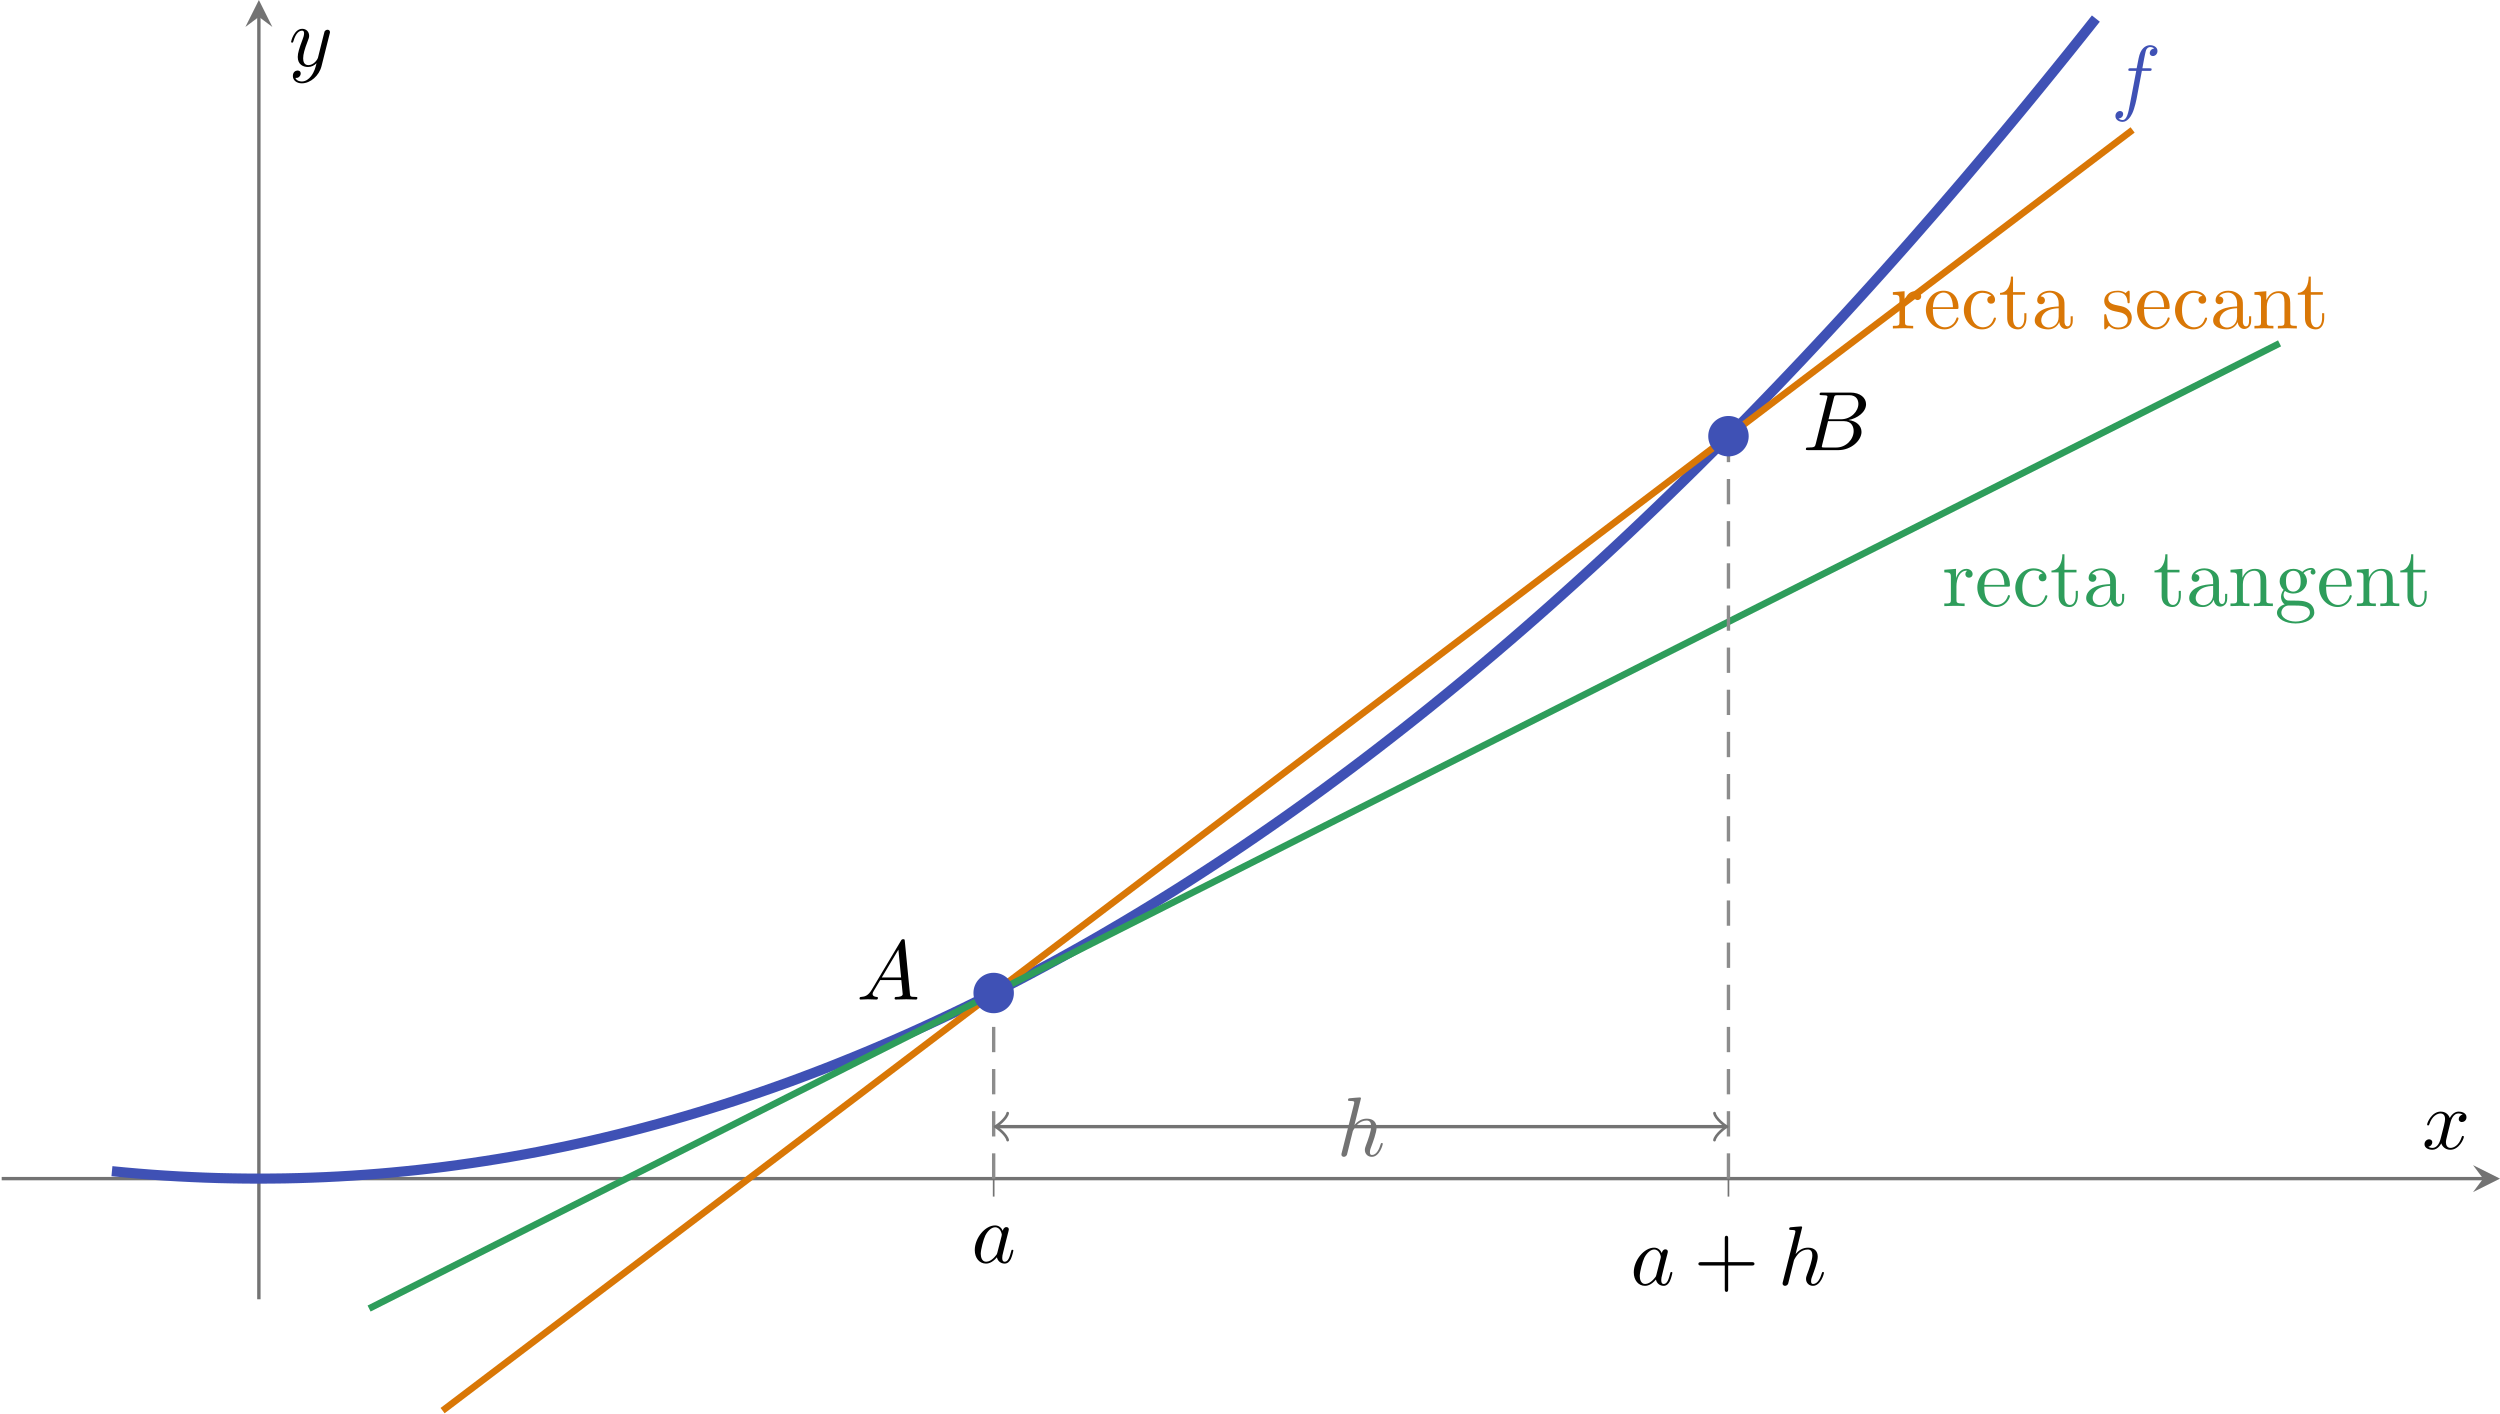
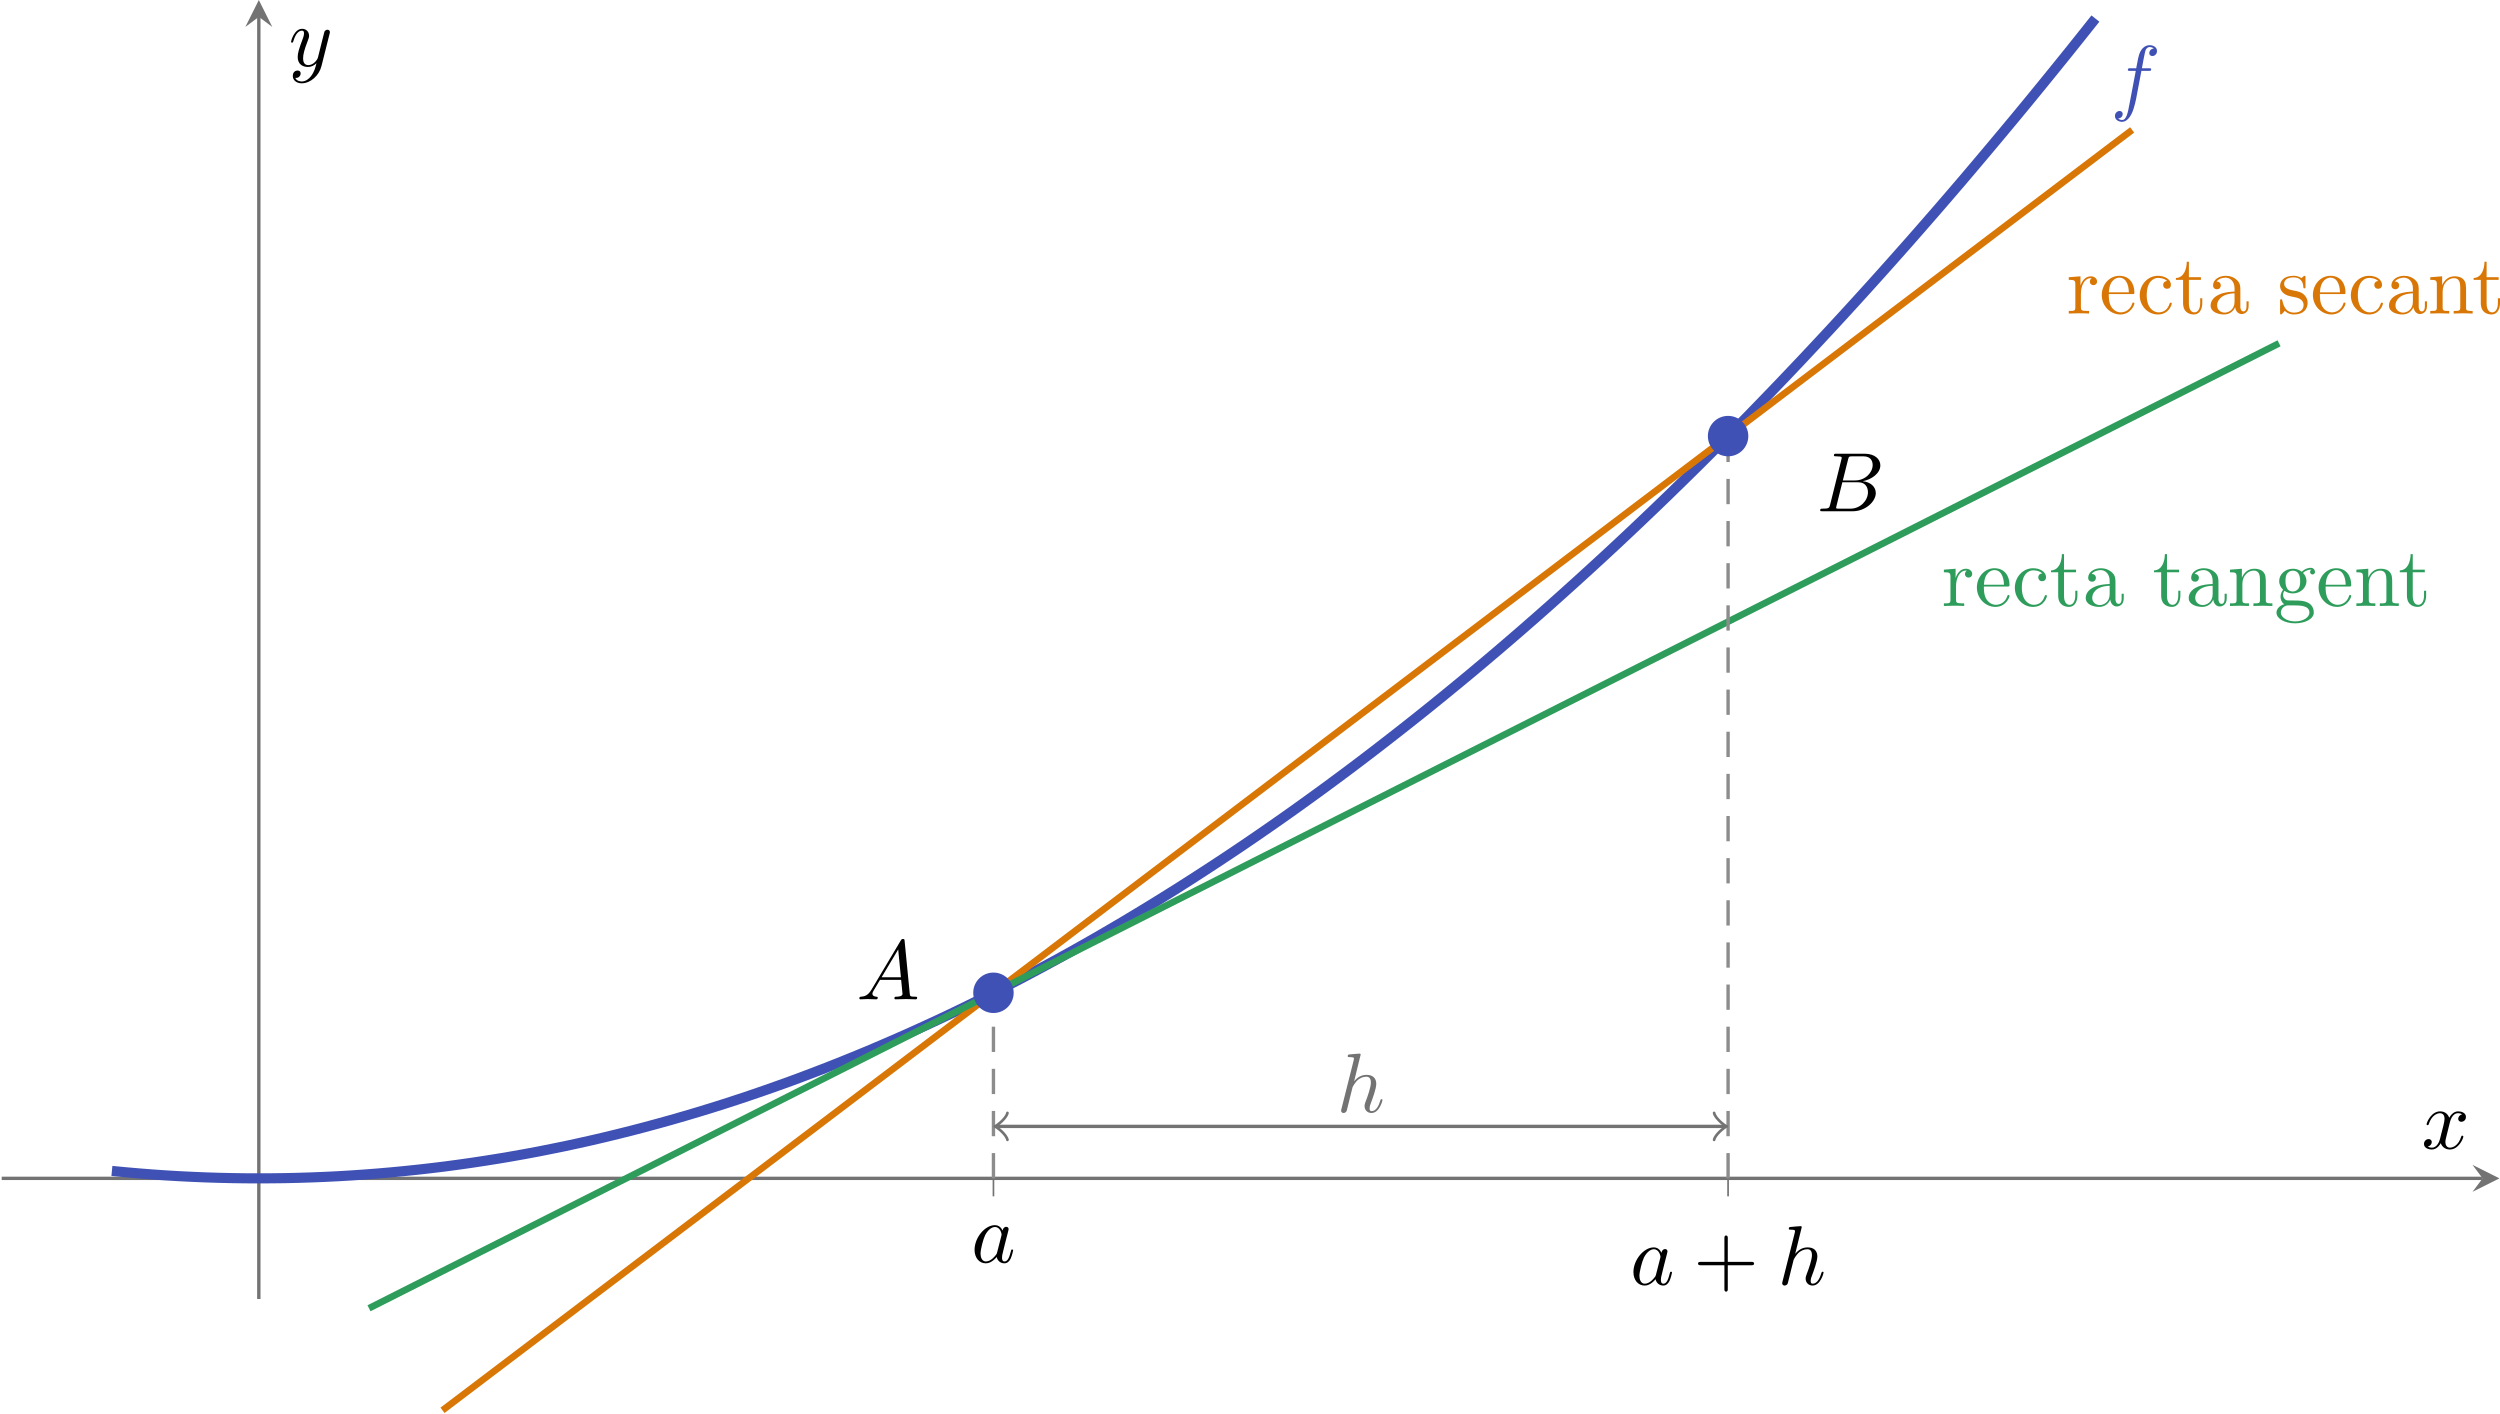
- <svg xmlns="http://www.w3.org/2000/svg" xmlns:xlink="http://www.w3.org/1999/xlink" version="1.1" width="295.524pt" height="167.148pt" viewBox="-67.02 -66.82 295.524 167.148">
+ <svg xmlns="http://www.w3.org/2000/svg" xmlns:xlink="http://www.w3.org/1999/xlink" version="1.1" width="295.588pt" height="167.148pt" viewBox="-67.02 -66.82 295.588 167.148">
  <defs>
    <path id="g0-65" d="M1.783-1.146C1.385-.478 .996-.339 .558-.309C.438-.299 .349-.299 .349-.11C.349-.05 .399 0 .478 0C.747 0 1.056-.03 1.335-.03C1.664-.03 2.012 0 2.331 0C2.391 0 2.521 0 2.521-.189C2.521-.299 2.431-.309 2.361-.309C2.132-.329 1.893-.408 1.893-.658C1.893-.777 1.953-.887 2.032-1.026L2.79-2.301H5.29C5.31-2.092 5.45-.737 5.45-.638C5.45-.339 4.932-.309 4.732-.309C4.593-.309 4.493-.309 4.493-.11C4.493 0 4.613 0 4.633 0C5.041 0 5.469-.03 5.878-.03C6.127-.03 6.755 0 7.004 0C7.064 0 7.183 0 7.183-.199C7.183-.309 7.083-.309 6.954-.309C6.336-.309 6.336-.379 6.306-.667L5.699-6.894C5.679-7.093 5.679-7.133 5.509-7.133C5.35-7.133 5.31-7.064 5.25-6.964L1.783-1.146ZM2.979-2.61L4.941-5.898L5.26-2.61H2.979Z" />
    <path id="g0-66" d="M1.594-.777C1.494-.389 1.474-.309 .687-.309C.518-.309 .418-.309 .418-.11C.418 0 .508 0 .687 0H4.244C5.818 0 6.994-1.176 6.994-2.152C6.994-2.869 6.416-3.447 5.45-3.557C6.486-3.746 7.532-4.483 7.532-5.43C7.532-6.167 6.874-6.804 5.679-6.804H2.331C2.142-6.804 2.042-6.804 2.042-6.605C2.042-6.496 2.132-6.496 2.321-6.496C2.341-6.496 2.531-6.496 2.7-6.476C2.879-6.456 2.969-6.446 2.969-6.316C2.969-6.276 2.959-6.247 2.929-6.127L1.594-.777ZM3.098-3.646L3.716-6.117C3.806-6.466 3.826-6.496 4.254-6.496H5.539C6.416-6.496 6.625-5.908 6.625-5.469C6.625-4.593 5.768-3.646 4.553-3.646H3.098ZM2.65-.309C2.511-.309 2.491-.309 2.431-.319C2.331-.329 2.301-.339 2.301-.418C2.301-.448 2.301-.468 2.351-.648L3.039-3.427H4.922C5.878-3.427 6.067-2.69 6.067-2.262C6.067-1.275 5.181-.309 4.005-.309H2.65Z" />
    <path id="g0-97" d="M3.716-3.766C3.537-4.134 3.248-4.403 2.8-4.403C1.634-4.403 .399-2.939 .399-1.484C.399-.548 .946 .11 1.724 .11C1.923 .11 2.421 .07 3.019-.638C3.098-.219 3.447 .11 3.925 .11C4.274 .11 4.503-.12 4.663-.438C4.832-.797 4.961-1.405 4.961-1.425C4.961-1.524 4.872-1.524 4.842-1.524C4.742-1.524 4.732-1.484 4.702-1.345C4.533-.697 4.354-.11 3.945-.11C3.676-.11 3.646-.369 3.646-.568C3.646-.787 3.666-.867 3.776-1.305C3.885-1.724 3.905-1.823 3.995-2.202L4.354-3.597C4.423-3.875 4.423-3.895 4.423-3.935C4.423-4.105 4.304-4.204 4.134-4.204C3.895-4.204 3.746-3.985 3.716-3.766ZM3.068-1.186C3.019-1.006 3.019-.986 2.869-.817C2.431-.269 2.022-.11 1.743-.11C1.245-.11 1.106-.658 1.106-1.046C1.106-1.544 1.425-2.77 1.654-3.228C1.963-3.816 2.411-4.184 2.809-4.184C3.457-4.184 3.597-3.367 3.597-3.308S3.577-3.188 3.567-3.138L3.068-1.186Z" />
    <path id="g0-102" d="M3.656-3.985H4.513C4.712-3.985 4.812-3.985 4.812-4.184C4.812-4.294 4.712-4.294 4.543-4.294H3.716L3.925-5.43C3.965-5.639 4.105-6.346 4.164-6.466C4.254-6.655 4.423-6.804 4.633-6.804C4.672-6.804 4.932-6.804 5.121-6.625C4.682-6.585 4.583-6.237 4.583-6.087C4.583-5.858 4.762-5.738 4.951-5.738C5.21-5.738 5.499-5.958 5.499-6.336C5.499-6.795 5.041-7.024 4.633-7.024C4.294-7.024 3.666-6.844 3.367-5.858C3.308-5.649 3.278-5.549 3.039-4.294H2.351C2.162-4.294 2.052-4.294 2.052-4.105C2.052-3.985 2.142-3.985 2.331-3.985H2.989L2.242-.05C2.062 .917 1.893 1.823 1.375 1.823C1.335 1.823 1.086 1.823 .897 1.644C1.355 1.614 1.445 1.255 1.445 1.106C1.445 .877 1.265 .757 1.076 .757C.817 .757 .528 .976 .528 1.355C.528 1.803 .966 2.042 1.375 2.042C1.923 2.042 2.321 1.455 2.501 1.076C2.819 .448 3.049-.757 3.059-.827L3.656-3.985Z" />
    <path id="g0-104" d="M2.859-6.804C2.859-6.814 2.859-6.914 2.73-6.914C2.501-6.914 1.773-6.834 1.514-6.814C1.435-6.804 1.325-6.795 1.325-6.615C1.325-6.496 1.415-6.496 1.564-6.496C2.042-6.496 2.062-6.426 2.062-6.326L2.032-6.127L.588-.389C.548-.249 .548-.229 .548-.169C.548 .06 .747 .11 .837 .11C.996 .11 1.156-.01 1.205-.149L1.395-.907L1.614-1.803C1.674-2.022 1.733-2.242 1.783-2.471C1.803-2.531 1.883-2.859 1.893-2.919C1.923-3.009 2.232-3.567 2.57-3.836C2.79-3.995 3.098-4.184 3.527-4.184S4.065-3.846 4.065-3.487C4.065-2.949 3.686-1.863 3.447-1.255C3.367-1.026 3.318-.907 3.318-.707C3.318-.239 3.666 .11 4.134 .11C5.071 .11 5.44-1.345 5.44-1.425C5.44-1.524 5.35-1.524 5.32-1.524C5.22-1.524 5.22-1.494 5.171-1.345C5.021-.817 4.702-.11 4.154-.11C3.985-.11 3.915-.209 3.915-.438C3.915-.687 4.005-.927 4.095-1.146C4.254-1.574 4.702-2.76 4.702-3.337C4.702-3.985 4.304-4.403 3.557-4.403C2.929-4.403 2.451-4.095 2.082-3.636L2.859-6.804Z" />
    <path id="g0-120" d="M3.328-3.009C3.387-3.268 3.616-4.184 4.314-4.184C4.364-4.184 4.603-4.184 4.812-4.055C4.533-4.005 4.334-3.756 4.334-3.517C4.334-3.357 4.443-3.168 4.712-3.168C4.932-3.168 5.25-3.347 5.25-3.746C5.25-4.264 4.663-4.403 4.324-4.403C3.746-4.403 3.397-3.875 3.278-3.646C3.029-4.304 2.491-4.403 2.202-4.403C1.166-4.403 .598-3.118 .598-2.869C.598-2.77 .697-2.77 .717-2.77C.797-2.77 .827-2.79 .847-2.879C1.186-3.935 1.843-4.184 2.182-4.184C2.371-4.184 2.72-4.095 2.72-3.517C2.72-3.208 2.55-2.54 2.182-1.146C2.022-.528 1.674-.11 1.235-.11C1.176-.11 .946-.11 .737-.239C.986-.289 1.205-.498 1.205-.777C1.205-1.046 .986-1.126 .837-1.126C.538-1.126 .289-.867 .289-.548C.289-.09 .787 .11 1.225 .11C1.883 .11 2.242-.588 2.271-.648C2.391-.279 2.75 .11 3.347 .11C4.374 .11 4.941-1.176 4.941-1.425C4.941-1.524 4.852-1.524 4.822-1.524C4.732-1.524 4.712-1.484 4.692-1.415C4.364-.349 3.686-.11 3.367-.11C2.979-.11 2.819-.428 2.819-.767C2.819-.986 2.879-1.205 2.989-1.644L3.328-3.009Z" />
    <path id="g0-121" d="M4.842-3.796C4.882-3.935 4.882-3.955 4.882-4.025C4.882-4.204 4.742-4.294 4.593-4.294C4.493-4.294 4.334-4.234 4.244-4.085C4.224-4.035 4.144-3.726 4.105-3.547C4.035-3.288 3.965-3.019 3.905-2.75L3.457-.956C3.417-.807 2.989-.11 2.331-.11C1.823-.11 1.714-.548 1.714-.917C1.714-1.375 1.883-1.993 2.222-2.869C2.381-3.278 2.421-3.387 2.421-3.587C2.421-4.035 2.102-4.403 1.604-4.403C.658-4.403 .289-2.959 .289-2.869C.289-2.77 .389-2.77 .408-2.77C.508-2.77 .518-2.79 .568-2.949C.837-3.885 1.235-4.184 1.574-4.184C1.654-4.184 1.823-4.184 1.823-3.866C1.823-3.616 1.724-3.357 1.654-3.168C1.255-2.112 1.076-1.544 1.076-1.076C1.076-.189 1.704 .11 2.291 .11C2.68 .11 3.019-.06 3.298-.339C3.168 .179 3.049 .667 2.65 1.196C2.391 1.534 2.012 1.823 1.554 1.823C1.415 1.823 .966 1.793 .797 1.405C.956 1.405 1.086 1.405 1.225 1.285C1.325 1.196 1.425 1.066 1.425 .877C1.425 .568 1.156 .528 1.056 .528C.827 .528 .498 .687 .498 1.176C.498 1.674 .936 2.042 1.554 2.042C2.58 2.042 3.606 1.136 3.885 .01L4.842-3.796Z" />
    <path id="g1-43" d="M4.075-2.291H6.854C6.994-2.291 7.183-2.291 7.183-2.491S6.994-2.69 6.854-2.69H4.075V-5.479C4.075-5.619 4.075-5.808 3.875-5.808S3.676-5.619 3.676-5.479V-2.69H.887C.747-2.69 .558-2.69 .558-2.491S.747-2.291 .887-2.291H3.676V.498C3.676 .638 3.676 .827 3.875 .827S4.075 .638 4.075 .498V-2.291Z" />
    <path id="g1-97" d="M3.318-.757C3.357-.359 3.626 .06 4.095 .06C4.304 .06 4.912-.08 4.912-.887V-1.445H4.663V-.887C4.663-.309 4.413-.249 4.304-.249C3.975-.249 3.935-.697 3.935-.747V-2.74C3.935-3.158 3.935-3.547 3.577-3.915C3.188-4.304 2.69-4.463 2.212-4.463C1.395-4.463 .707-3.995 .707-3.337C.707-3.039 .907-2.869 1.166-2.869C1.445-2.869 1.624-3.068 1.624-3.328C1.624-3.447 1.574-3.776 1.116-3.786C1.385-4.134 1.873-4.244 2.192-4.244C2.68-4.244 3.248-3.856 3.248-2.969V-2.6C2.74-2.57 2.042-2.54 1.415-2.242C.667-1.903 .418-1.385 .418-.946C.418-.139 1.385 .11 2.012 .11C2.67 .11 3.128-.289 3.318-.757ZM3.248-2.391V-1.395C3.248-.448 2.531-.11 2.082-.11C1.594-.11 1.186-.458 1.186-.956C1.186-1.504 1.604-2.331 3.248-2.391Z" />
    <path id="g1-99" d="M1.166-2.172C1.166-3.796 1.983-4.214 2.511-4.214C2.6-4.214 3.228-4.204 3.577-3.846C3.168-3.816 3.108-3.517 3.108-3.387C3.108-3.128 3.288-2.929 3.567-2.929C3.826-2.929 4.025-3.098 4.025-3.397C4.025-4.075 3.268-4.463 2.501-4.463C1.255-4.463 .339-3.387 .339-2.152C.339-.877 1.325 .11 2.481 .11C3.816 .11 4.134-1.086 4.134-1.186S4.035-1.285 4.005-1.285C3.915-1.285 3.895-1.245 3.875-1.186C3.587-.259 2.939-.139 2.57-.139C2.042-.139 1.166-.568 1.166-2.172Z" />
    <path id="g1-101" d="M1.116-2.511C1.176-3.995 2.012-4.244 2.351-4.244C3.377-4.244 3.477-2.899 3.477-2.511H1.116ZM1.106-2.301H3.885C4.105-2.301 4.134-2.301 4.134-2.511C4.134-3.497 3.597-4.463 2.351-4.463C1.196-4.463 .279-3.437 .279-2.192C.279-.857 1.325 .11 2.471 .11C3.686 .11 4.134-.996 4.134-1.186C4.134-1.285 4.055-1.305 4.005-1.305C3.915-1.305 3.895-1.245 3.875-1.166C3.527-.139 2.63-.139 2.531-.139C2.032-.139 1.634-.438 1.405-.807C1.106-1.285 1.106-1.943 1.106-2.301Z" />
    <path id="g1-103" d="M2.212-1.714C1.345-1.714 1.345-2.71 1.345-2.939C1.345-3.208 1.355-3.527 1.504-3.776C1.584-3.895 1.813-4.174 2.212-4.174C3.078-4.174 3.078-3.178 3.078-2.949C3.078-2.68 3.068-2.361 2.919-2.112C2.839-1.993 2.61-1.714 2.212-1.714ZM1.056-1.325C1.056-1.365 1.056-1.594 1.225-1.793C1.614-1.514 2.022-1.484 2.212-1.484C3.138-1.484 3.826-2.172 3.826-2.939C3.826-3.308 3.666-3.676 3.417-3.905C3.776-4.244 4.134-4.294 4.314-4.294C4.334-4.294 4.384-4.294 4.413-4.284C4.304-4.244 4.254-4.134 4.254-4.015C4.254-3.846 4.384-3.726 4.543-3.726C4.643-3.726 4.832-3.796 4.832-4.025C4.832-4.194 4.712-4.513 4.324-4.513C4.125-4.513 3.686-4.453 3.268-4.045C2.849-4.374 2.431-4.403 2.212-4.403C1.285-4.403 .598-3.716 .598-2.949C.598-2.511 .817-2.132 1.066-1.923C.936-1.773 .757-1.445 .757-1.096C.757-.787 .887-.408 1.196-.209C.598-.04 .279 .389 .279 .787C.279 1.504 1.265 2.052 2.481 2.052C3.656 2.052 4.692 1.544 4.692 .767C4.692 .418 4.553-.09 4.045-.369C3.517-.648 2.939-.648 2.331-.648C2.082-.648 1.654-.648 1.584-.658C1.265-.697 1.056-1.006 1.056-1.325ZM2.491 1.823C1.484 1.823 .797 1.315 .797 .787C.797 .329 1.176-.04 1.614-.07H2.202C3.059-.07 4.174-.07 4.174 .787C4.174 1.325 3.467 1.823 2.491 1.823Z" />
    <path id="g1-110" d="M1.096-3.427V-.757C1.096-.309 .986-.309 .319-.309V0C.667-.01 1.176-.03 1.445-.03C1.704-.03 2.222-.01 2.56 0V-.309C1.893-.309 1.783-.309 1.783-.757V-2.59C1.783-3.626 2.491-4.184 3.128-4.184C3.756-4.184 3.866-3.646 3.866-3.078V-.757C3.866-.309 3.756-.309 3.088-.309V0C3.437-.01 3.945-.03 4.214-.03C4.473-.03 4.991-.01 5.33 0V-.309C4.812-.309 4.563-.309 4.553-.608V-2.511C4.553-3.367 4.553-3.676 4.244-4.035C4.105-4.204 3.776-4.403 3.198-4.403C2.471-4.403 2.002-3.975 1.724-3.357V-4.403L.319-4.294V-3.985C1.016-3.985 1.096-3.915 1.096-3.427Z" />
    <path id="g1-114" d="M1.664-3.308V-4.403L.279-4.294V-3.985C.976-3.985 1.056-3.915 1.056-3.427V-.757C1.056-.309 .946-.309 .279-.309V0C.667-.01 1.136-.03 1.415-.03C1.813-.03 2.281-.03 2.68 0V-.309H2.471C1.733-.309 1.714-.418 1.714-.777V-2.311C1.714-3.298 2.132-4.184 2.889-4.184C2.959-4.184 2.979-4.184 2.999-4.174C2.969-4.164 2.77-4.045 2.77-3.786C2.77-3.507 2.979-3.357 3.198-3.357C3.377-3.357 3.626-3.477 3.626-3.796S3.318-4.403 2.889-4.403C2.162-4.403 1.803-3.736 1.664-3.308Z" />
    <path id="g1-115" d="M2.072-1.933C2.291-1.893 3.108-1.733 3.108-1.016C3.108-.508 2.76-.11 1.983-.11C1.146-.11 .787-.677 .598-1.524C.568-1.654 .558-1.694 .458-1.694C.329-1.694 .329-1.624 .329-1.445V-.13C.329 .04 .329 .11 .438 .11C.488 .11 .498 .1 .687-.09C.707-.11 .707-.13 .887-.319C1.325 .1 1.773 .11 1.983 .11C3.128 .11 3.587-.558 3.587-1.275C3.587-1.803 3.288-2.102 3.168-2.222C2.839-2.54 2.451-2.62 2.032-2.7C1.474-2.809 .807-2.939 .807-3.517C.807-3.866 1.066-4.274 1.923-4.274C3.019-4.274 3.068-3.377 3.088-3.068C3.098-2.979 3.188-2.979 3.208-2.979C3.337-2.979 3.337-3.029 3.337-3.218V-4.224C3.337-4.394 3.337-4.463 3.228-4.463C3.178-4.463 3.158-4.463 3.029-4.344C2.999-4.304 2.899-4.214 2.859-4.184C2.481-4.463 2.072-4.463 1.923-4.463C.707-4.463 .329-3.796 .329-3.238C.329-2.889 .488-2.61 .757-2.391C1.076-2.132 1.355-2.072 2.072-1.933Z" />
    <path id="g1-116" d="M1.724-3.985H3.148V-4.294H1.724V-6.127H1.474C1.465-5.31 1.166-4.244 .189-4.204V-3.985H1.036V-1.235C1.036-.01 1.963 .11 2.321 .11C3.029 .11 3.308-.598 3.308-1.235V-1.803H3.059V-1.255C3.059-.518 2.76-.139 2.391-.139C1.724-.139 1.724-1.046 1.724-1.215V-3.985Z" />
  </defs>
  <g id="page1">
    <path d="M50.441 74.629V70.379M137.3 74.629V70.379" stroke="#737373" fill="none" stroke-width=".199" stroke-miterlimit="10" />
    <path d="M-66.82 72.504H226.512" stroke="#737373" fill="none" stroke-width=".399" stroke-miterlimit="10" />
    <path d="M228.504 72.504L225.317 70.91L226.512 72.504L225.317 74.098" fill="#737373" />
    <path d="M-36.418 86.766V-64.828" stroke="#737373" fill="none" stroke-width=".399" stroke-miterlimit="10" />
    <path d="M-36.418-66.82L-38.012-63.633L-36.418-64.828L-34.824-63.633" fill="#737373" />
    <g transform="matrix(1 0 0 1 114.4286 -3.9278)">
      <use x="-66.62" y="86.367" xlink:href="#g0-97" />
    </g>
    <g transform="matrix(1 0 0 1 192.3302 -1.2988)">
      <use x="-66.62" y="86.367" xlink:href="#g0-97" />
      <use x="-59.14" y="86.367" xlink:href="#g1-43" />
      <use x="-49.178" y="86.367" xlink:href="#g0-104" />
    </g>
    <path d="M-53.789 71.625L-52.215 71.777L-50.641 71.914L-49.07 72.039L-47.496 72.148L-45.922 72.242L-44.348 72.32L-42.773 72.387L-41.199 72.438L-39.625 72.473L-38.051 72.496L-36.477 72.504L-34.902 72.496L-33.328 72.477L-31.754 72.441L-30.18 72.391L-28.605 72.328L-27.031 72.25L-25.461 72.156L-23.887 72.047L-22.312 71.926L-20.738 71.789L-19.164 71.637L-17.59 71.473L-16.016 71.293L-14.441 71.102L-12.867 70.891L-11.293 70.668L-9.719 70.43L-8.145 70.18L-6.57 69.914L-4.996 69.633L-3.422 69.34L-1.852 69.027L-.277 68.707L1.297 68.367L2.871 68.016L4.445 67.648L6.019 67.266L7.594 66.871L9.168 66.461L10.742 66.035L12.316 65.598L13.891 65.144L15.465 64.676L17.039 64.195L18.613 63.699L20.188 63.188L21.758 62.66L23.332 62.121L24.906 61.566L26.48 61L28.055 60.414L29.629 59.816L31.203 59.207L32.777 58.578L34.352 57.938L35.925 57.285L37.499 56.613L39.075 55.93L40.648 55.234L42.222 54.52L43.797 53.793L45.371 53.051L46.941 52.297L48.516 51.523L50.09 50.738L51.664 49.941L53.239 49.129L54.812 48.301L56.386 47.457L57.961 46.602L59.535 45.73L61.109 44.844L62.684 43.945L64.257 43.027L65.832 42.102L67.406 41.156L68.981 40.199L70.55 39.227L72.124 38.242L73.7 37.238L75.273 36.223L76.847 35.195L78.421 34.152L79.996 33.094L81.57 32.02L83.144 30.933L84.719 29.832L86.293 28.715L87.868 27.582L89.442 26.438L91.016 25.277L92.59 24.105L94.16 22.918L95.734 21.715L97.308 20.496L98.882 19.266L100.457 18.02L102.031 16.762L103.606 15.484L105.18 14.195L106.754 12.895L108.329 11.574L109.903 10.242L111.477 8.895L113.05 7.535L114.624 6.16L116.2 4.769L117.769 3.363L119.344 1.945L120.918 .512L122.493-.934L124.067-2.395L125.641-3.871L127.215-5.363L128.79-6.867L130.363-8.387L131.938-9.922L133.512-11.469L135.085-13.035L136.661-14.61L138.234-16.203L139.809-17.809L141.379-19.43L142.953-21.063L144.528-22.715L146.101-24.375L147.675-26.055L149.25-27.746L150.825-29.453L152.399-31.176L153.972-32.91L155.547-34.66L157.121-36.426L158.696-38.203L160.269-40L161.844-41.805L163.417-43.629L164.993-45.465L166.562-47.317L168.137-49.184L169.71-51.063L171.286-52.957L172.859-54.863L174.434-56.789L176.007-58.727L177.582-60.676L179.156-62.645L180.731-64.625" stroke="#3f51b5" fill="none" stroke-width="1.196" stroke-miterlimit="10" />
    <g fill="#3f51b5" transform="matrix(1 0 0 1 249.1342 -140.8226)">
      <use x="-66.62" y="86.367" xlink:href="#g0-102" />
    </g>
    <g transform="matrix(1 0 0 1 100.8583 -35.0327)">
      <use x="-66.62" y="86.367" xlink:href="#g0-65" />
    </g>
-     <g transform="matrix(1 0 0 1 212.6532 -99.9773)">
+     <g transform="matrix(1 0 0 1 214.3902 -92.73682)">
      <use x="-66.62" y="86.367" xlink:href="#g0-66" />
    </g>
    <path d="M-14.703 99.93L-6.379 93.621L1.945 87.312L10.27 81.008L18.594 74.699L26.918 68.391L35.242 62.082L43.566 55.773L51.891 49.465L60.215 43.16L68.535 36.852L76.859 30.543L85.183 24.234L93.507 17.926L101.832 11.617L110.156 5.312L118.481-.996L126.805-7.305L135.129-13.613L143.453-19.922L151.778-26.231L160.101-32.535L168.425-38.844L176.75-45.152L185.075-51.461" stroke="#d97706" fill="none" stroke-width=".797" stroke-miterlimit="10" />
-     <g fill="#d97706" transform="matrix(1 0 0 1 223.0762 -114.3593)">
+     <g fill="#d97706" transform="matrix(1 0 0 1 243.9222 -116.1146)">
      <use x="-66.62" y="86.367" xlink:href="#g1-114" />
      <use x="-62.718" y="86.367" xlink:href="#g1-101" />
      <use x="-58.29" y="86.367" xlink:href="#g1-99" />
      <use x="-53.862" y="86.367" xlink:href="#g1-116" />
      <use x="-49.988" y="86.367" xlink:href="#g1-97" />
      <use x="-41.686" y="86.367" xlink:href="#g1-115" />
      <use x="-37.756" y="86.367" xlink:href="#g1-101" />
      <use x="-33.328" y="86.367" xlink:href="#g1-99" />
      <use x="-28.9" y="86.367" xlink:href="#g1-97" />
      <use x="-23.919" y="86.367" xlink:href="#g1-110" />
      <use x="-18.661" y="86.367" xlink:href="#g1-116" />
    </g>
    <path d="M-23.391 87.863L-13.98 83.109L-4.57 78.355L4.84 73.602L14.25 68.848L23.66 64.094L33.07 59.34L42.48 54.586L51.891 49.832L61.297 45.078L70.707 40.324L80.118 35.57L89.528 30.816L98.938 26.062L108.347 21.308L117.757 16.555L127.168 11.801L136.578 7.047L145.988 2.293L155.399-2.461L164.804-7.215L174.214-11.969L183.625-16.723L193.036-21.477L202.446-26.231" stroke="#2e9d5b" fill="none" stroke-width=".797" stroke-miterlimit="10" />
    <g fill="#2e9d5b" transform="matrix(1 0 0 1 229.1562 -81.53918)">
      <use x="-66.62" y="86.367" xlink:href="#g1-114" />
      <use x="-62.718" y="86.367" xlink:href="#g1-101" />
      <use x="-58.29" y="86.367" xlink:href="#g1-99" />
      <use x="-53.862" y="86.367" xlink:href="#g1-116" />
      <use x="-49.988" y="86.367" xlink:href="#g1-97" />
      <use x="-41.686" y="86.367" xlink:href="#g1-116" />
      <use x="-37.811" y="86.367" xlink:href="#g1-97" />
      <use x="-32.83" y="86.367" xlink:href="#g1-110" />
      <use x="-27.295" y="86.367" xlink:href="#g1-103" />
      <use x="-22.314" y="86.367" xlink:href="#g1-101" />
      <use x="-17.886" y="86.367" xlink:href="#g1-110" />
      <use x="-12.628" y="86.367" xlink:href="#g1-116" />
    </g>
    <path d="M50.441 72.504V50.562" stroke="#8c8c8c" fill="none" stroke-width=".399" stroke-miterlimit="10" stroke-dasharray="2.989 1.993" />
    <path d="M137.3 72.504V-15.258" stroke="#8c8c8c" fill="none" stroke-width=".399" stroke-miterlimit="10" stroke-dasharray="2.989 1.993" />
    <path d="M50.898 66.359H136.844" stroke="#737373" fill="none" stroke-width=".399" stroke-miterlimit="10" />
    <path d="M52.094 67.953C51.996 67.355 50.898 66.461 50.602 66.359C50.898 66.262 51.996 65.363 52.094 64.766" stroke="#737373" fill="none" stroke-width=".319" stroke-miterlimit="10" stroke-linecap="round" stroke-linejoin="round" />
    <path d="M135.648 64.766C135.746 65.363 136.844 66.262 137.14 66.359C136.844 66.461 135.746 67.355 135.648 67.953" stroke="#737373" fill="none" stroke-width=".319" stroke-miterlimit="10" stroke-linecap="round" stroke-linejoin="round" />
-     <g fill="#737373" transform="matrix(1 0 0 1 157.6216 -16.5471)">
+     <g fill="#737373" transform="matrix(1 0 0 1 157.6216 -21.7)">
      <use x="-66.62" y="86.367" xlink:href="#g0-104" />
    </g>
    <path d="M52.633 50.562C52.633 49.352 51.653 48.371 50.441 48.371S48.249 49.352 48.249 50.562C48.249 51.773 49.23 52.754 50.441 52.754S52.633 51.773 52.633 50.562Z" fill="#3f51b5" />
    <path d="M52.633 50.562C52.633 49.352 51.653 48.371 50.441 48.371S48.249 49.352 48.249 50.562C48.249 51.773 49.23 52.754 50.441 52.754S52.633 51.773 52.633 50.562Z" stroke="#3f51b5" fill="none" stroke-width=".399" stroke-miterlimit="10" />
    <path d="M139.493-15.258C139.493-16.469 138.512-17.449 137.3-17.449S135.109-16.469 135.109-15.258S136.089-13.067 137.3-13.067S139.493-14.047 139.493-15.258Z" fill="#3f51b5" />
    <path d="M139.493-15.258C139.493-16.469 138.512-17.449 137.3-17.449S135.109-16.469 135.109-15.258S136.089-13.067 137.3-13.067S139.493-14.047 139.493-15.258Z" stroke="#3f51b5" fill="none" stroke-width=".399" stroke-miterlimit="10" />
    <g transform="matrix(1 0 0 1 285.9112 -17.3828)">
      <use x="-66.62" y="86.367" xlink:href="#g0-120" />
    </g>
    <g transform="matrix(1 0 0 1 33.7215 -145.3774)">
      <use x="-66.62" y="86.367" xlink:href="#g0-121" />
    </g>
  </g>
</svg>
